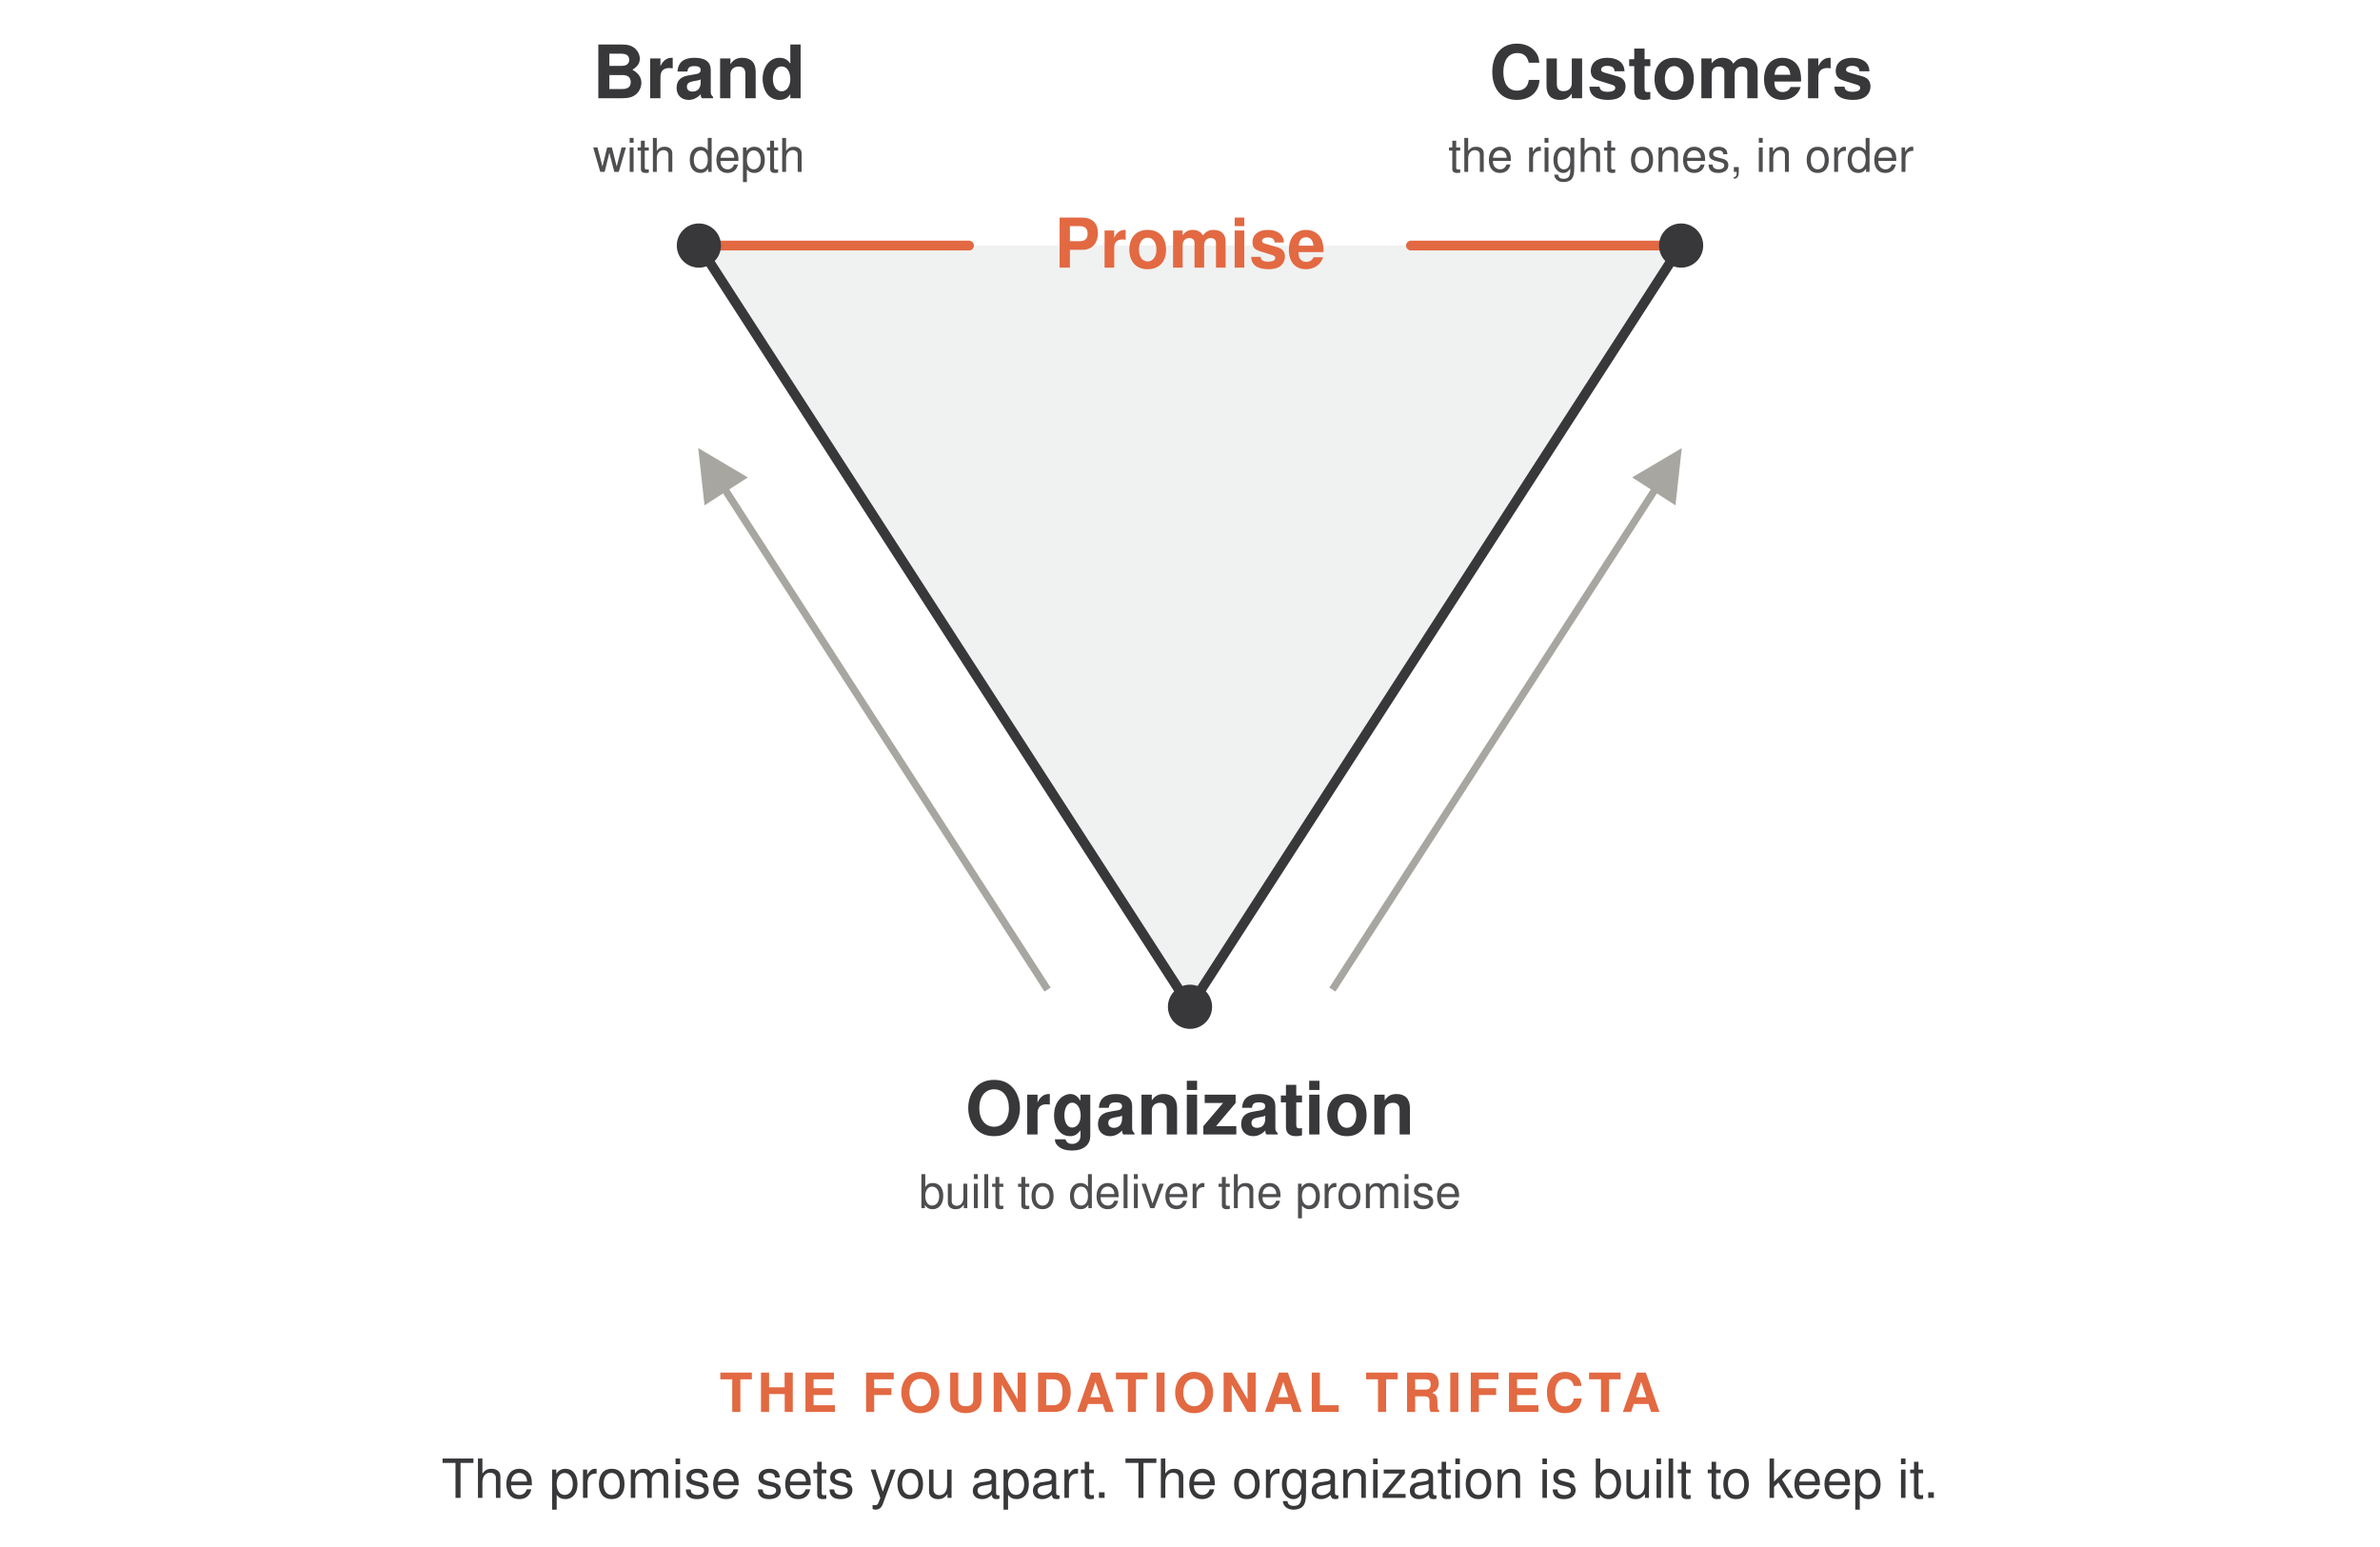
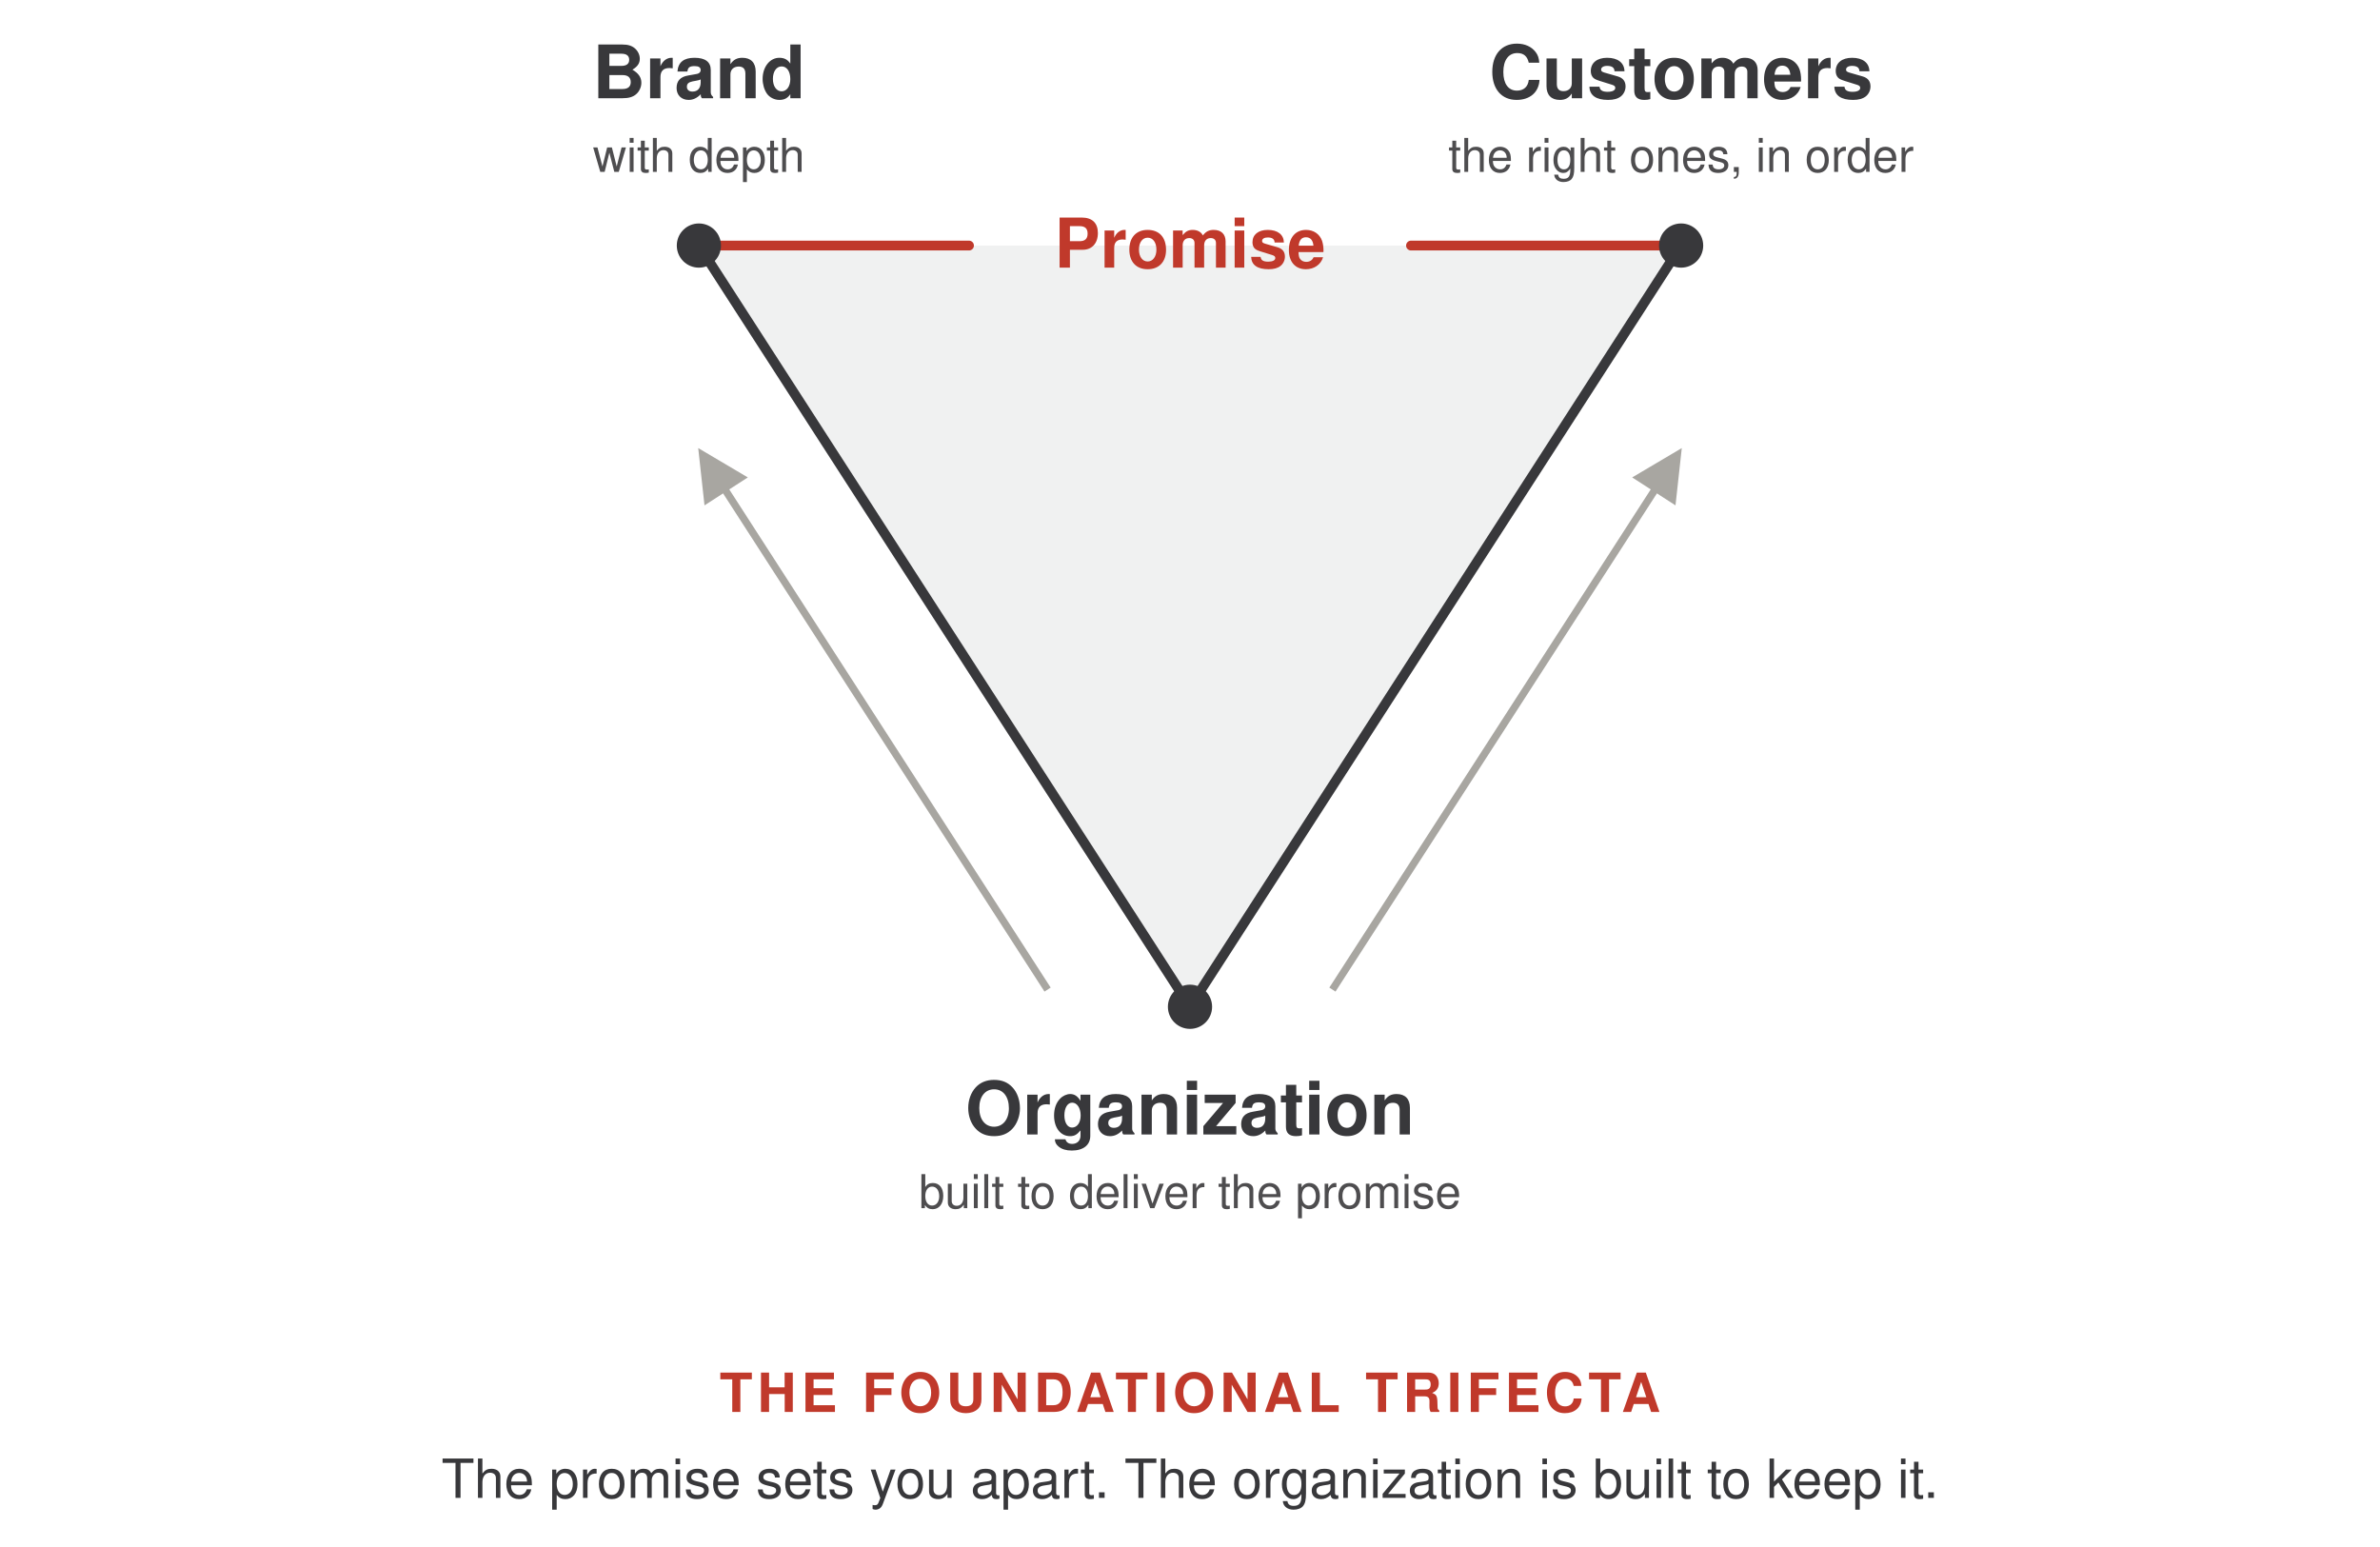
<svg xmlns="http://www.w3.org/2000/svg" viewBox="150 150 700 630" width="1000" height="650" font-family="'Montserrat', 'Helvetica Neue', Helvetica, Arial, sans-serif">
  <defs>
    <marker id="ah" viewBox="0 0 10 10" refX="8" refY="5" markerWidth="7" markerHeight="7" orient="auto-start-reverse">
      <path d="M0,0 L10,5 L0,10 z" fill="#A8A6A1" />
    </marker>
  </defs>
  <rect y="140" width="1000" height="650" fill="#FFFFFF" />
  <path d="M300,250 L500,560 L700,250 Z" fill="#DFE0E1" fill-opacity="0.45" stroke="none" />
  <path d="M300,250 L500,560 L700,250" fill="none" stroke="#38383B" stroke-width="4" stroke-linejoin="round" stroke-linecap="round" />
-   <line x1="300" y1="250" x2="410" y2="250" stroke="#E26942" stroke-width="4" stroke-linecap="round" />
-   <line x1="590" y1="250" x2="700" y2="250" stroke="#E26942" stroke-width="4" stroke-linecap="round" />
-   <text x="500" y="259" text-anchor="middle" font-size="28" font-weight="700" fill="#E26942">Promise</text>
+   <line x1="300" y1="250" x2="410" y2="250" stroke="#C0392B" stroke-width="4" stroke-linecap="round" />
+   <line x1="590" y1="250" x2="700" y2="250" stroke="#C0392B" stroke-width="4" stroke-linecap="round" />
+   <text x="500" y="259" text-anchor="middle" font-size="28" font-weight="700" fill="#C0392B">Promise</text>
  <line x1="442" y1="553" x2="302" y2="336" stroke="#A8A6A1" stroke-width="3" marker-end="url(#ah)" />
  <line x1="558" y1="553" x2="698" y2="336" stroke="#A8A6A1" stroke-width="3" marker-end="url(#ah)" />
  <circle cx="300" cy="250" r="9" fill="#38383B" />
  <circle cx="700" cy="250" r="9" fill="#38383B" />
  <circle cx="500" cy="560" r="9" fill="#38383B" />
  <text x="300" y="190" text-anchor="middle" font-size="30" font-weight="700" fill="#38383B">Brand</text>
  <text x="300" y="220" text-anchor="middle" font-size="19" fill="#4E4D4F">with depth</text>
  <text x="700" y="190" text-anchor="middle" font-size="30" font-weight="700" fill="#38383B">Customers</text>
  <text x="700" y="220" text-anchor="middle" font-size="19" fill="#4E4D4F">the right ones, in order</text>
  <text x="500" y="612" text-anchor="middle" font-size="30" font-weight="700" fill="#38383B">Organization</text>
  <text x="500" y="642" text-anchor="middle" font-size="19" fill="#4E4D4F">built to deliver the promise</text>
-   <text x="500" y="725" text-anchor="middle" font-size="22" font-weight="700" letter-spacing="2" fill="#E26942">THE FOUNDATIONAL TRIFECTA</text>
+   <text x="500" y="725" text-anchor="middle" font-size="22" font-weight="700" letter-spacing="2" fill="#C0392B">THE FOUNDATIONAL TRIFECTA</text>
  <text x="500" y="760" text-anchor="middle" font-size="22" fill="#38383B">The promise sets you apart. The organization is built to keep it.</text>
</svg>
